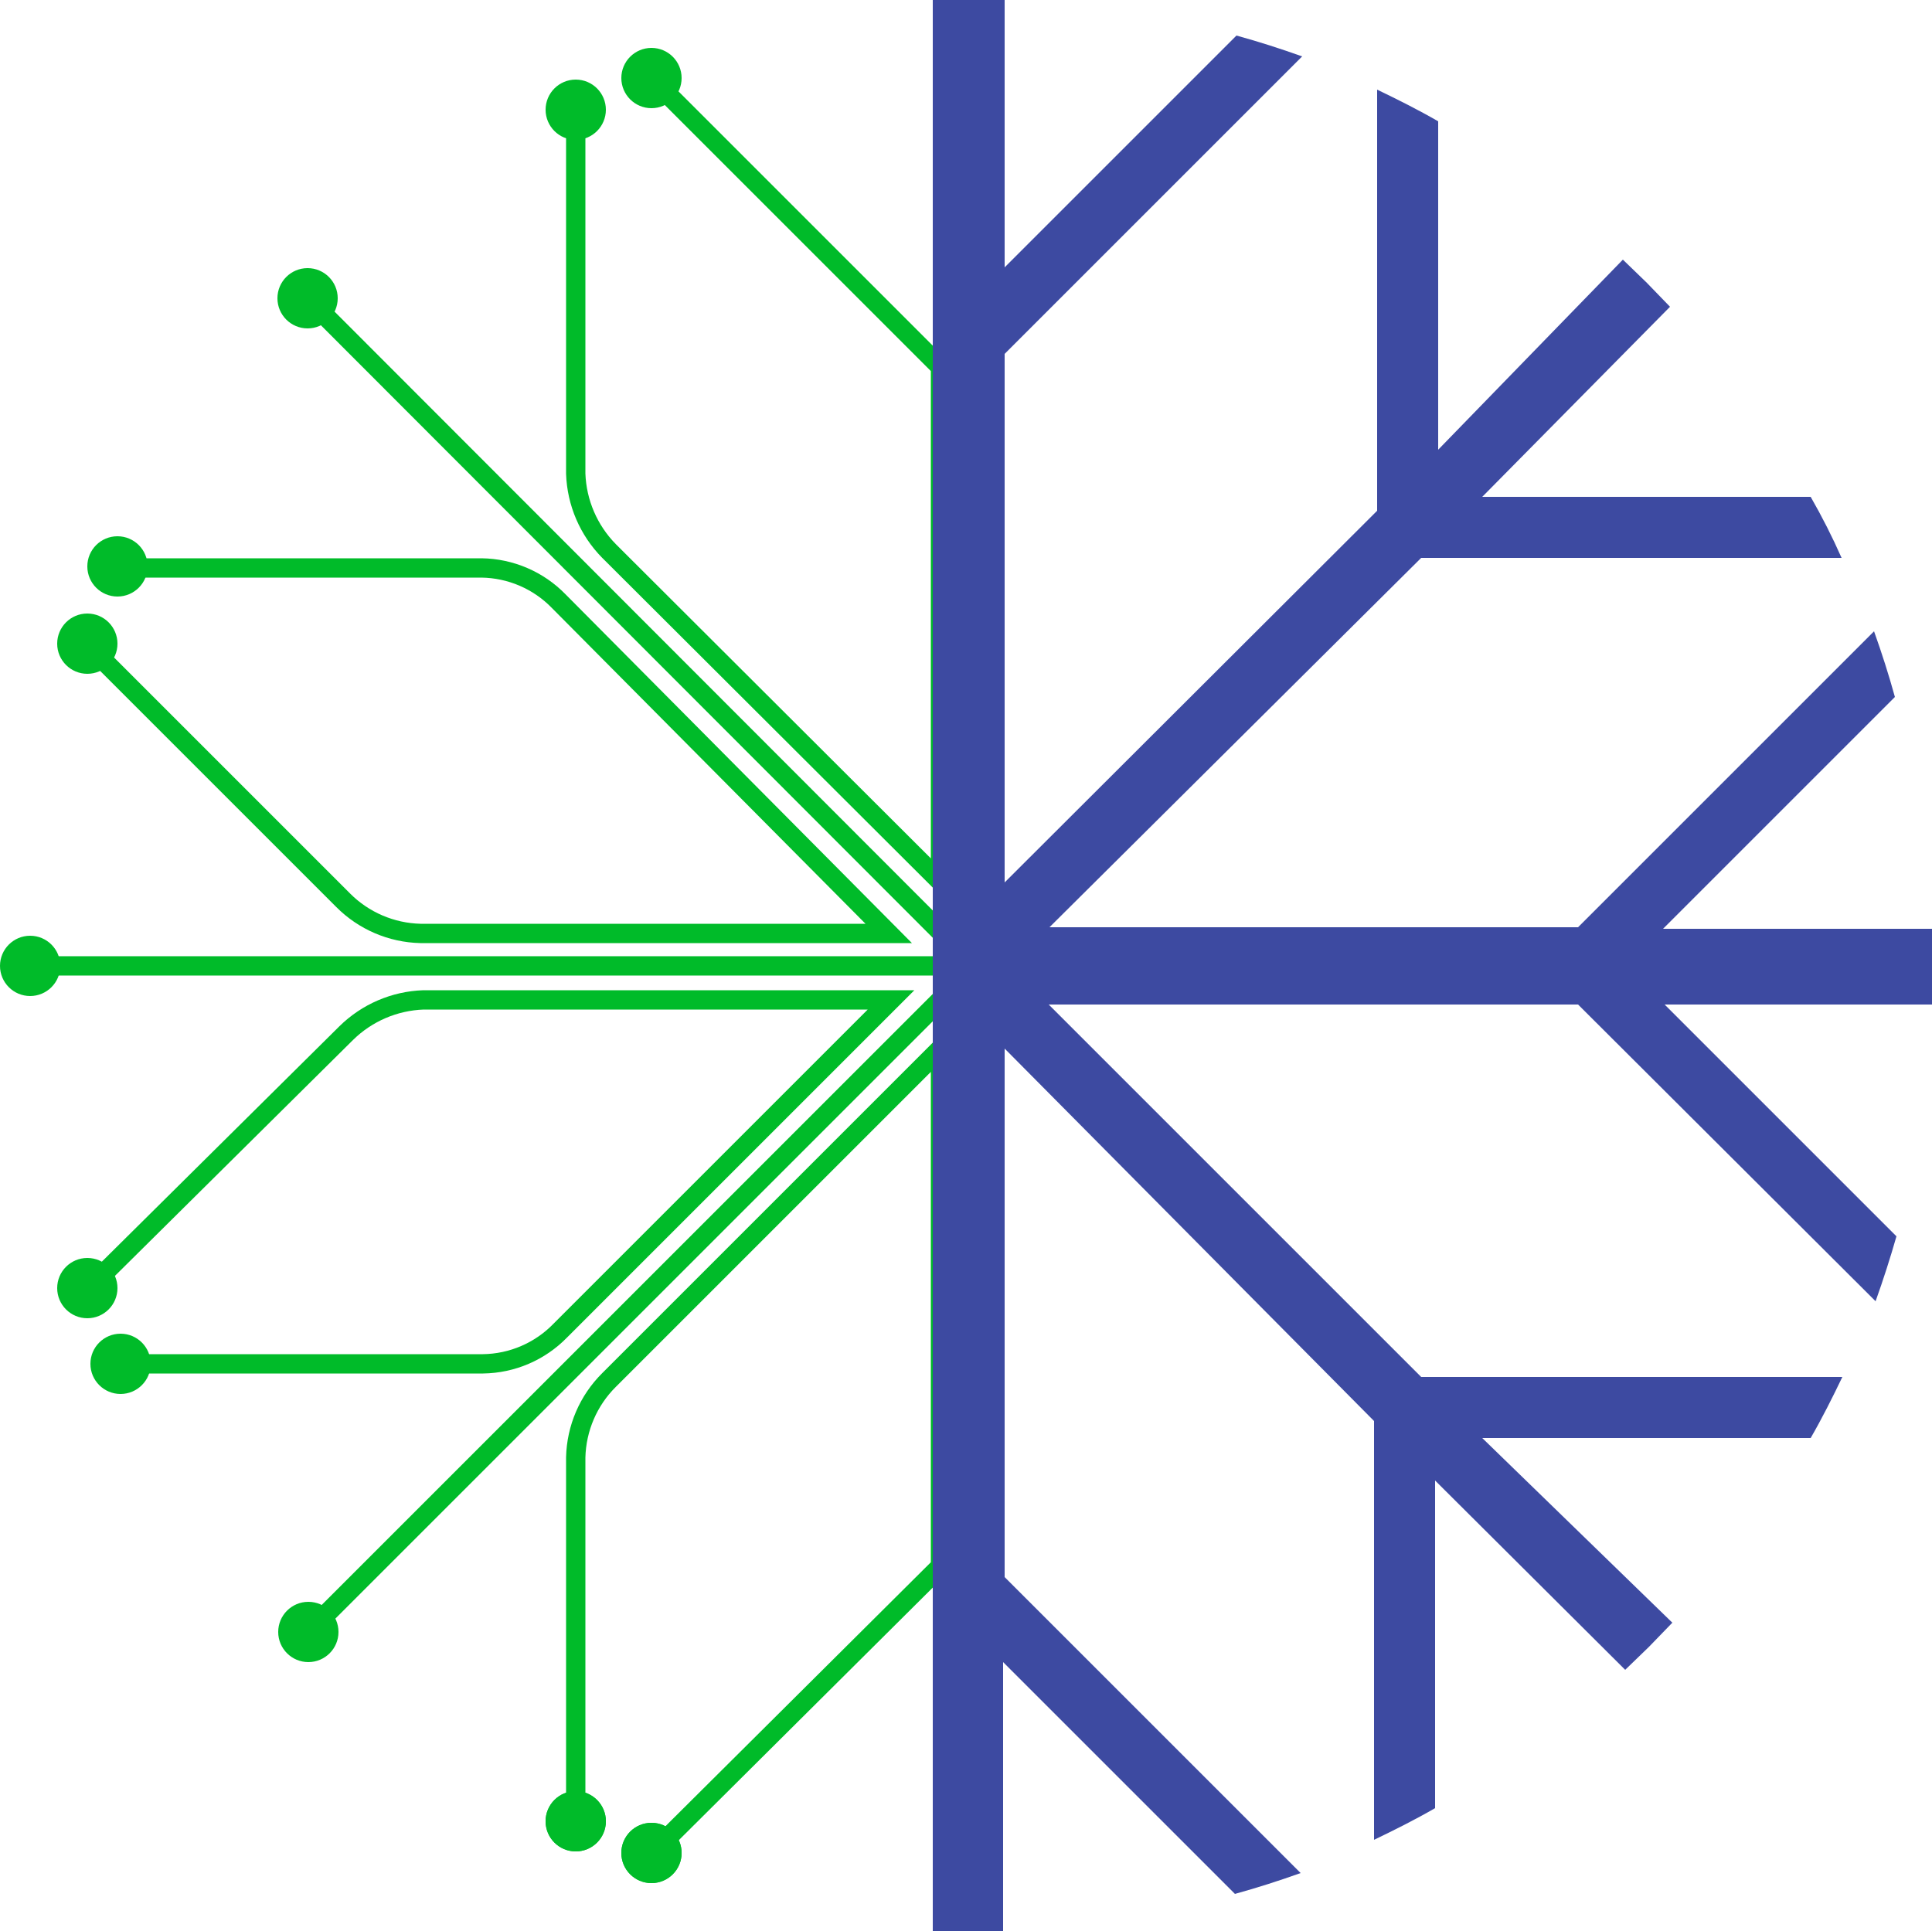
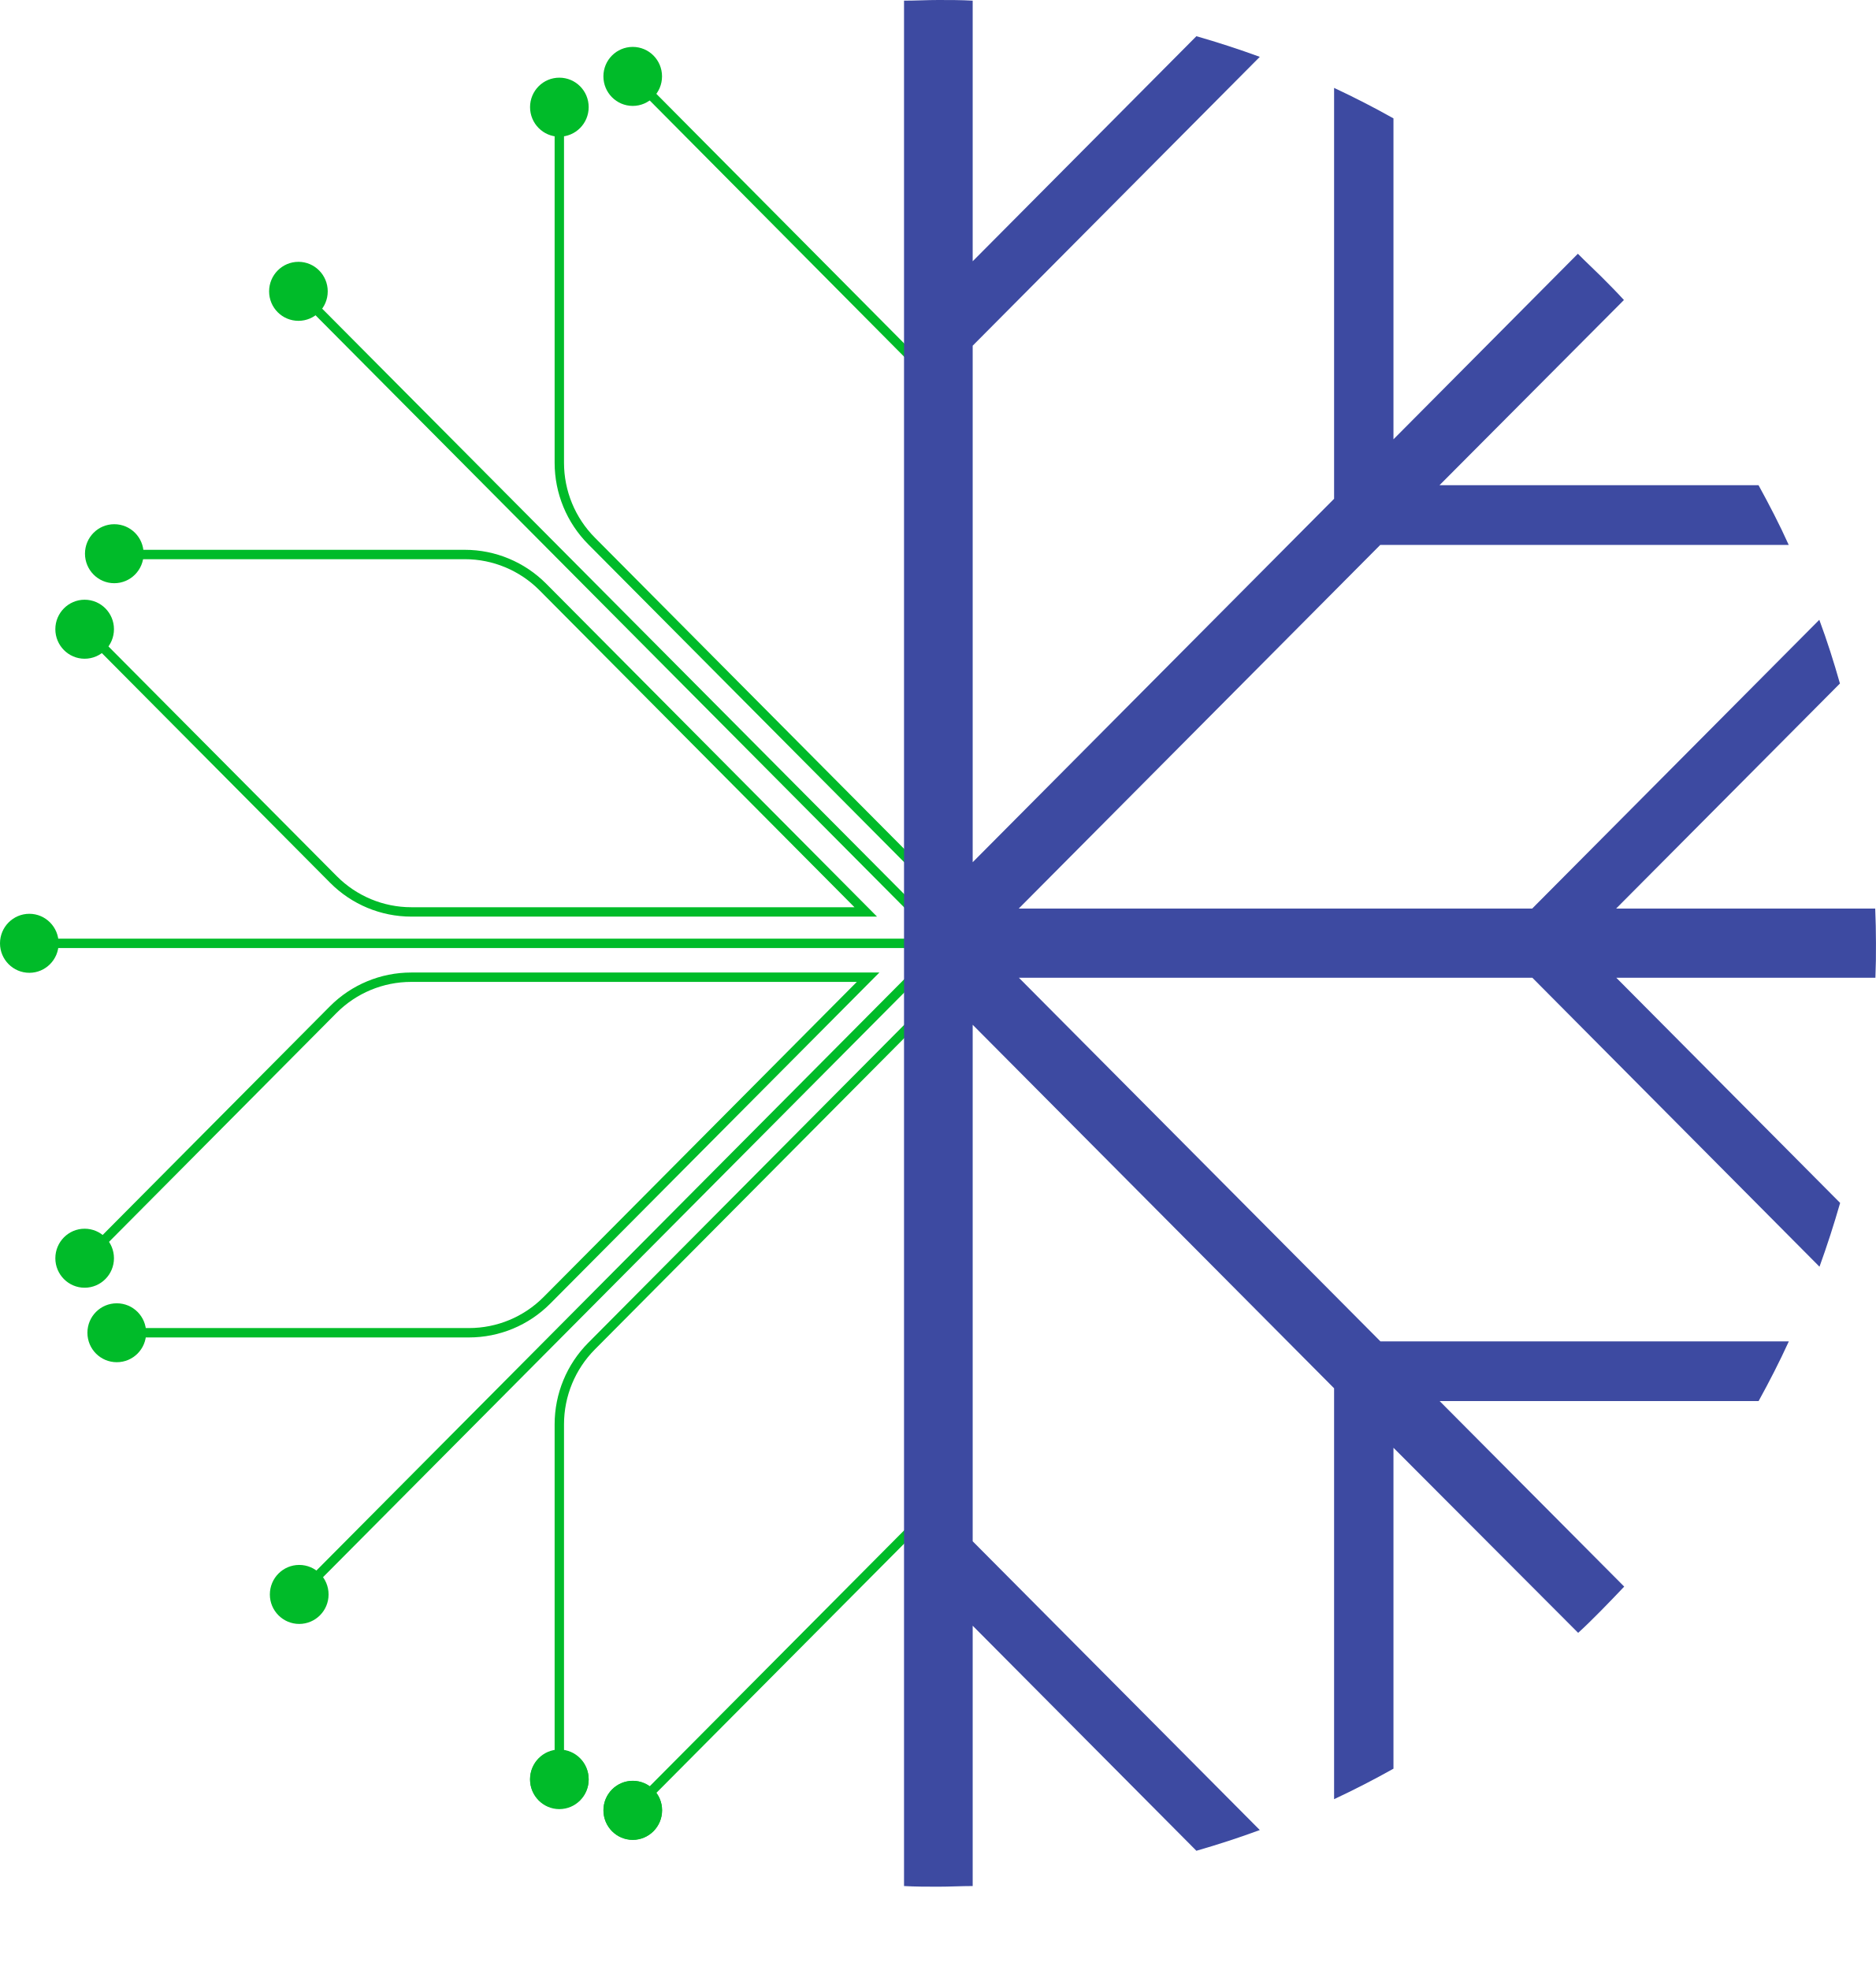
- <svg xmlns="http://www.w3.org/2000/svg" id="Capa_1" data-name="Capa 1" viewBox="0 0 25 24.99">
-   <line x1="0.39" y1="12.5" x2="12.61" y2="12.5" fill="none" stroke="#00bb29" stroke-miterlimit="10" stroke-width="0.25" />
-   <line x1="3.97" y1="21.14" x2="12.61" y2="12.5" fill="none" stroke="#00bb29" stroke-miterlimit="10" stroke-width="0.25" />
-   <line x1="3.97" y1="3.85" x2="12.61" y2="12.5" fill="none" stroke="#00bb29" stroke-miterlimit="10" stroke-width="0.25" />
-   <path d="M7.45,1.41V6.13a1.5,1.5,0,0,0,.43,1l4.29,4.28h0V4.75L8.42,1" fill="none" stroke="#00bb29" stroke-miterlimit="10" stroke-width="0.25" />
-   <path d="M1.53,17.65H6.25a1.42,1.42,0,0,0,1-.43l4.28-4.28H5.48a1.5,1.5,0,0,0-1,.43L1.13,16.69" fill="none" stroke="#00bb29" stroke-miterlimit="10" stroke-width="0.25" />
-   <circle cx="8.43" cy="1.01" r="0.39" fill="#00bb29" />
-   <circle cx="7.45" cy="1.42" r="0.39" fill="#00bb29" />
-   <path d="M7.45,23.58V18.86a1.46,1.46,0,0,1,.43-1l4.29-4.29h0v6.7L8.42,24" fill="none" stroke="#00bb29" stroke-miterlimit="10" stroke-width="0.25" />
-   <circle cx="8.43" cy="23.98" r="0.39" fill="#00bb29" />
-   <circle cx="7.45" cy="23.57" r="0.39" fill="#00bb29" />
-   <circle cx="3.98" cy="3.86" r="0.39" fill="#00bb29" />
-   <circle cx="0.39" cy="12.5" r="0.39" fill="#00bb29" />
-   <circle cx="1.13" cy="16.67" r="0.39" fill="#00bb29" />
-   <circle cx="1.56" cy="17.65" r="0.39" fill="#00bb29" />
-   <path d="M1.11,8.32l3.33,3.33a1.46,1.46,0,0,0,1,.43h6.06L7.23,7.78a1.42,1.42,0,0,0-1-.43H1.51" fill="none" stroke="#00bb29" stroke-miterlimit="10" stroke-width="0.25" />
-   <circle cx="1.52" cy="7.33" r="0.39" fill="#00bb29" />
-   <circle cx="1.13" cy="8.33" r="0.39" fill="#00bb29" />
-   <circle cx="3.99" cy="21.12" r="0.39" fill="#00bb29" />
-   <circle cx="7.45" cy="23.57" r="0.39" fill="#00bb29" />
-   <circle cx="8.43" cy="23.98" r="0.39" fill="#00bb29" />
-   <path d="M25,13H21.54l3,3q-.12.42-.27.84L20.42,13H13.57l4.82,4.82h5.45c-.13.27-.26.53-.41.79H19.18L21.64,21l-.3.31-.31.3-2.46-2.45v4.24c-.26.15-.52.28-.79.41V18.39L13,13.57v6.84l3.83,3.83c-.28.1-.56.19-.85.27l-3-3V25h-.91V0H13V3.46l3-3c.29.08.57.17.85.27L13,4.58v6.84l4.82-4.81V1.16c.27.13.53.26.79.41V5.82L21,3.36l.31.3.3.31L19.18,6.43h4.25a8.36,8.36,0,0,1,.4.79H18.39L13.58,12h6.84l3.83-3.83c.1.28.19.56.27.85l-3,3H25c0,.15,0,.3,0,.46S25,12.8,25,13Z" fill="#3d4aa1" />
+ <svg xmlns="http://www.w3.org/2000/svg" width="20" height="21" viewBox="0 0 20 21" fill="none">
+   <path d="M0.313 10.056H10.091" stroke="#00BB29" stroke-width="0.1" stroke-miterlimit="10" />
+   <path d="M3.177 17.01L10.091 10.056" stroke="#00BB29" stroke-width="0.1" stroke-miterlimit="10" />
+   <path d="M3.177 3.102L10.091 10.056" stroke="#00BB29" stroke-width="0.1" stroke-miterlimit="10" />
+   <path d="M5.963 1.137V4.933C5.963 5.246 6.087 5.546 6.307 5.767L9.732 9.213V3.825L6.742 0.814" stroke="#00BB29" stroke-width="0.1" stroke-miterlimit="10" />
+   <path d="M1.224 14.207H5C5.312 14.207 5.61 14.083 5.83 13.862L9.255 10.417H4.383C4.072 10.417 3.773 10.541 3.553 10.762L0.899 13.432" stroke="#00BB29" stroke-width="0.1" stroke-miterlimit="10" />
+   <path d="M6.746 1.129C6.918 1.129 7.058 0.988 7.058 0.814C7.058 0.64 6.918 0.5 6.746 0.5C6.573 0.5 6.433 0.64 6.433 0.814C6.433 0.988 6.573 1.129 6.746 1.129Z" fill="#00BB29" />
+   <path d="M5.963 1.457C6.136 1.457 6.276 1.316 6.276 1.142C6.276 0.968 6.136 0.828 5.963 0.828C5.791 0.828 5.651 0.968 5.651 1.142C5.651 1.316 5.791 1.457 5.963 1.457Z" fill="#00BB29" />
+   <path d="M5.963 18.975V15.183C5.963 14.87 6.087 14.57 6.307 14.349L9.732 10.903V16.291L6.742 19.298" stroke="#00BB29" stroke-width="0.1" stroke-miterlimit="10" />
+   <path d="M6.746 19.613C6.918 19.613 7.058 19.472 7.058 19.298C7.058 19.125 6.918 18.984 6.746 18.984C6.573 18.984 6.433 19.125 6.433 19.298C6.433 19.472 6.573 19.613 6.746 19.613Z" fill="#00BB29" />
+   <path d="M5.963 19.285C6.136 19.285 6.276 19.144 6.276 18.971C6.276 18.797 6.136 18.656 5.963 18.656C5.791 18.656 5.651 18.797 5.651 18.971C5.651 19.144 5.791 19.285 5.963 19.285Z" fill="#00BB29" />
+   <path d="M3.182 3.42C3.354 3.42 3.494 3.28 3.494 3.106C3.494 2.932 3.354 2.791 3.182 2.791C3.009 2.791 2.869 2.932 2.869 3.106C2.869 3.28 3.009 3.42 3.182 3.42Z" fill="#00BB29" />
+   <path d="M0.313 10.37C0.485 10.37 0.625 10.229 0.625 10.056C0.625 9.882 0.485 9.741 0.313 9.741C0.14 9.741 0 9.882 0 10.056C0 10.229 0.14 10.37 0.313 10.37Z" fill="#00BB29" />
+   <path d="M0.902 13.727C1.075 13.727 1.215 13.586 1.215 13.413C1.215 13.239 1.075 13.098 0.902 13.098C0.73 13.098 0.59 13.239 0.59 13.413C0.59 13.586 0.73 13.727 0.902 13.727Z" fill="#00BB29" />
+   <path d="M1.245 14.521C1.418 14.521 1.558 14.381 1.558 14.207C1.558 14.033 1.418 13.893 1.245 13.893C1.072 13.893 0.932 14.033 0.932 14.207C0.932 14.381 1.072 14.521 1.245 14.521Z" fill="#00BB29" />
+   <path d="M0.888 6.692L3.556 9.376C3.776 9.597 4.074 9.721 4.385 9.721H9.23L5.787 6.257C5.567 6.036 5.268 5.911 4.957 5.911H1.209" stroke="#00BB29" stroke-width="0.1" stroke-miterlimit="10" />
+   <path d="M1.218 6.217C1.391 6.217 1.531 6.076 1.531 5.902C1.531 5.728 1.391 5.588 1.218 5.588C1.046 5.588 0.906 5.728 0.906 5.902C0.906 6.076 1.046 6.217 1.218 6.217Z" fill="#00BB29" />
+   <path d="M0.902 7.022C1.075 7.022 1.215 6.881 1.215 6.707C1.215 6.534 1.075 6.393 0.902 6.393C0.73 6.393 0.59 6.534 0.59 6.707C0.59 6.881 0.73 7.022 0.902 7.022Z" fill="#00BB29" />
+   <path d="M3.19 17.311C3.363 17.311 3.503 17.17 3.503 16.997C3.503 16.823 3.363 16.682 3.19 16.682C3.017 16.682 2.877 16.823 2.877 16.997C2.877 17.17 3.017 17.311 3.19 17.311Z" fill="#00BB29" />
+   <path d="M5.963 19.279C6.136 19.279 6.276 19.138 6.276 18.965C6.276 18.791 6.136 18.65 5.963 18.65C5.791 18.65 5.651 18.791 5.651 18.965C5.651 19.138 5.791 19.279 5.963 19.279Z" fill="#00BB29" />
+   <path d="M6.746 19.612C6.919 19.612 7.059 19.471 7.059 19.297C7.059 19.124 6.919 18.983 6.746 18.983C6.574 18.983 6.434 19.124 6.434 19.297C6.434 19.471 6.574 19.612 6.746 19.612Z" fill="#00BB29" />
+   <path d="M19.994 10.423H17.232L19.618 12.823C19.552 13.053 19.479 13.279 19.398 13.503L16.337 10.423H10.863L14.717 14.299H19.071C18.972 14.516 18.863 14.728 18.749 14.935H15.348L17.316 16.913C17.237 16.997 17.156 17.08 17.074 17.164C16.992 17.247 16.908 17.331 16.825 17.406L14.856 15.433V18.854C14.649 18.97 14.439 19.078 14.223 19.179V14.799L10.37 10.924V16.43L13.431 19.508C13.209 19.59 12.984 19.663 12.755 19.729L10.37 17.33V20.105C10.248 20.105 10.125 20.112 10.004 20.112C9.882 20.112 9.76 20.112 9.638 20.105V0.007C9.76 0.007 9.881 0 10.004 0C10.126 0 10.248 0 10.37 0.007V2.785L12.755 0.386C12.983 0.451 13.209 0.525 13.431 0.606L10.37 3.685V9.191L14.223 5.317V0.937C14.439 1.038 14.65 1.146 14.856 1.262V4.683L16.822 2.705C16.905 2.789 16.988 2.866 17.071 2.948C17.154 3.031 17.237 3.115 17.313 3.198L15.347 5.172H18.748C18.862 5.38 18.971 5.589 19.07 5.809H14.715L10.861 9.685H16.335L19.396 6.607C19.479 6.83 19.551 7.057 19.616 7.286L17.23 9.685H19.992C19.997 9.807 20 9.93 20 10.053C20.001 10.178 19.999 10.301 19.994 10.423Z" fill="#3D4AA1" />
</svg>
